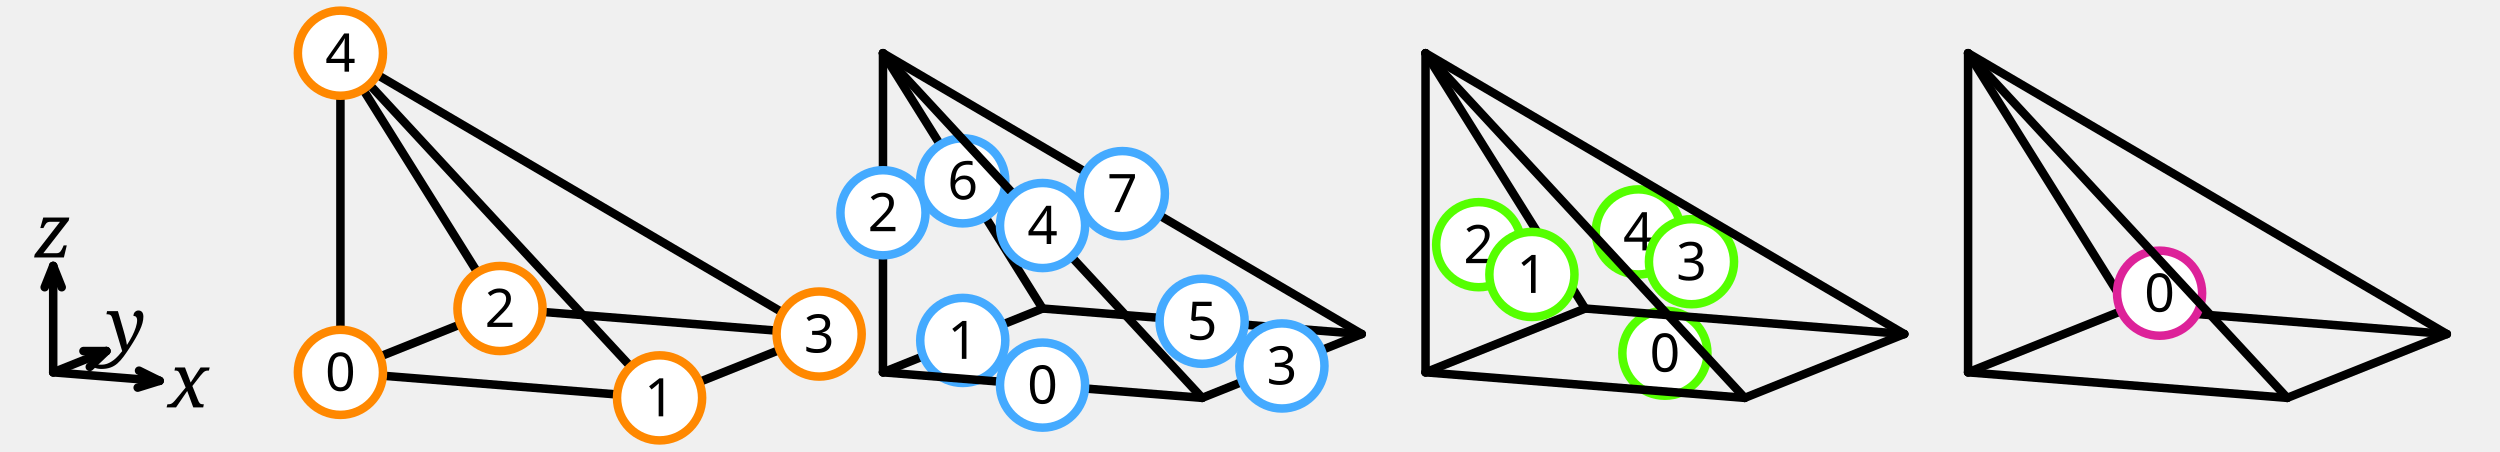
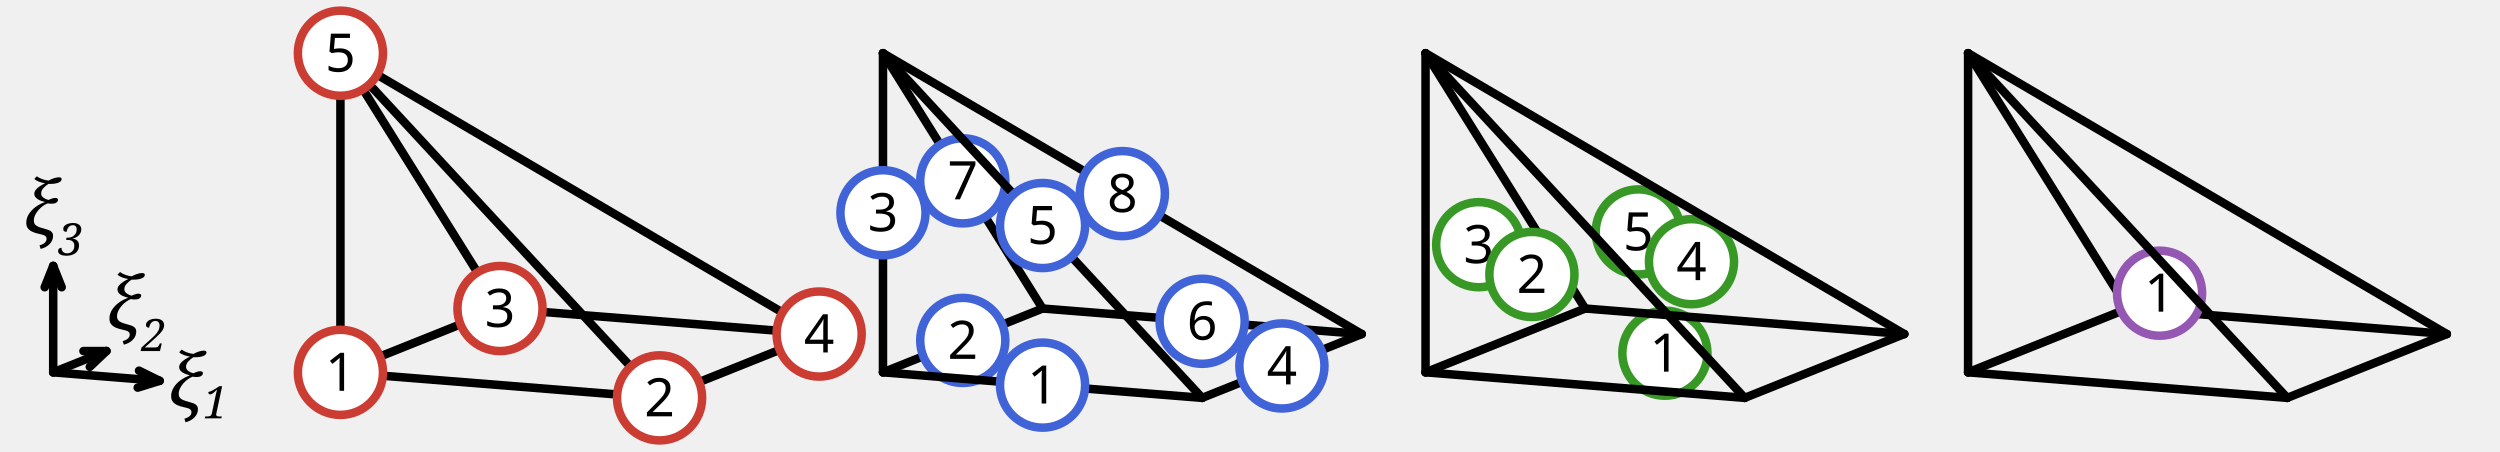
<svg xmlns="http://www.w3.org/2000/svg" width="1175.0" height="212.0">
  <line x1="25.0" y1="175.0" x2="75.0" y2="179.0" stroke="#000000" stroke-width="4.0" stroke-linecap="round" />
  <line x1="64.713" y1="182.19" x2="75.0" y2="179.0" stroke="#000000" stroke-width="4.0" stroke-linecap="round" />
  <line x1="65.351" y1="174.215" x2="75.0" y2="179.0" stroke="#000000" stroke-width="4.0" stroke-linecap="round" />
  <line x1="25.0" y1="175.0" x2="50.0" y2="165.0" stroke="#000000" stroke-width="4.0" stroke-linecap="round" />
  <line x1="42.201" y1="172.428" x2="50.0" y2="165.0" stroke="#000000" stroke-width="4.0" stroke-linecap="round" />
  <line x1="39.23" y1="165.0" x2="50.0" y2="165.0" stroke="#000000" stroke-width="4.0" stroke-linecap="round" />
  <line x1="25.0" y1="175.0" x2="25.0" y2="125.0" stroke="#000000" stroke-width="4.0" stroke-linecap="round" />
  <line x1="29" y1="135.0" x2="25.0" y2="125.0" stroke="#000000" stroke-width="4.0" stroke-linecap="round" />
  <line x1="21" y1="135.0" x2="25.0" y2="125.0" stroke="#000000" stroke-width="4.0" stroke-linecap="round" />
-   <text x="79.0" y="179.32" fill="#000000" font-size="35" style="dominant-baseline:middle;text-anchor:left;font-family:'CMU Serif',serif;font-style:italic">x</text>
-   <text x="50.0" y="165.0" fill="#000000" font-size="35" style="dominant-baseline:bottom;text-anchor:left;font-family:'CMU Serif',serif;font-style:italic">y</text>
-   <text x="25.0" y="121.0" fill="#000000" font-size="35" style="dominant-baseline:bottom;text-anchor:middle;font-family:'CMU Serif',serif;font-style:italic">z</text>
+   <text x="79.0" y="179.32" fill="#000000" font-size="35" style="dominant-baseline:middle;text-anchor:left;font-family:'CMU Serif',serif;font-style:italic">ξ<tspan dy="10" style="font-size:60%;">1</tspan>
+   </text>
+   <text x="50.0" y="155.0" fill="#000000" font-size="35" style="dominant-baseline:bottom;text-anchor:left;font-family:'CMU Serif',serif;font-style:italic">ξ<tspan dy="10" style="font-size:60%;">2</tspan>
+   </text>
+   <text x="25.0" y="110.0" fill="#000000" font-size="35" style="dominant-baseline:bottom;text-anchor:middle;font-family:'CMU Serif',serif;font-style:italic">ξ<tspan dy="10" style="font-size:60%;">3</tspan>
+   </text>
  <line x1="235.0" y1="145.0" x2="385.0" y2="157.0" stroke="#000000" stroke-width="4.0" stroke-linecap="round" />
  <line x1="160.0" y1="175.0" x2="235.0" y2="145.0" stroke="#000000" stroke-width="4.0" stroke-linecap="round" />
  <line x1="235.0" y1="145.0" x2="160.0" y2="25.0" stroke="#000000" stroke-width="4.0" stroke-linecap="round" />
-   <circle cx="235.0" cy="145.0" r="20.0" stroke="#FF8800" stroke-width="4.0" fill="#FFFFFF" />
-   <text x="235.0" y="145.0" fill="#000000" font-size="25" style="text-anchor:middle;dominant-baseline:middle;font-family:'Varela Round',sans-serif">2</text>
+   <circle cx="235.0" cy="145.0" r="20.0" stroke="#CB3C33" stroke-width="4.0" fill="#FFFFFF" />
+   <text x="235.0" y="145.0" fill="#000000" font-size="25" style="text-anchor:middle;dominant-baseline:middle;font-family:'Varela Round',sans-serif">3</text>
  <line x1="310.0" y1="187.0" x2="385.0" y2="157.0" stroke="#000000" stroke-width="4.0" stroke-linecap="round" />
  <line x1="385.0" y1="157.0" x2="160.0" y2="25.0" stroke="#000000" stroke-width="4.0" stroke-linecap="round" />
-   <circle cx="385.0" cy="157.0" r="20.0" stroke="#FF8800" stroke-width="4.0" fill="#FFFFFF" />
-   <text x="385.0" y="157.0" fill="#000000" font-size="25" style="text-anchor:middle;dominant-baseline:middle;font-family:'Varela Round',sans-serif">3</text>
+   <circle cx="385.0" cy="157.0" r="20.0" stroke="#CB3C33" stroke-width="4.0" fill="#FFFFFF" />
+   <text x="385.0" y="157.0" fill="#000000" font-size="25" style="text-anchor:middle;dominant-baseline:middle;font-family:'Varela Round',sans-serif">4</text>
  <line x1="160.0" y1="175.0" x2="310.0" y2="187.0" stroke="#000000" stroke-width="4.0" stroke-linecap="round" />
  <line x1="160.0" y1="175.0" x2="160.0" y2="25.0" stroke="#000000" stroke-width="4.0" stroke-linecap="round" />
  <line x1="310.0" y1="187.0" x2="160.0" y2="25.0" stroke="#000000" stroke-width="4.0" stroke-linecap="round" />
-   <circle cx="160.0" cy="175.0" r="20.0" stroke="#FF8800" stroke-width="4.0" fill="#FFFFFF" />
-   <text x="160.0" y="175.0" fill="#000000" font-size="25" style="text-anchor:middle;dominant-baseline:middle;font-family:'Varela Round',sans-serif">0</text>
-   <circle cx="310.0" cy="187.0" r="20.0" stroke="#FF8800" stroke-width="4.0" fill="#FFFFFF" />
-   <text x="310.0" y="187.0" fill="#000000" font-size="25" style="text-anchor:middle;dominant-baseline:middle;font-family:'Varela Round',sans-serif">1</text>
-   <circle cx="160.0" cy="25.0" r="20.0" stroke="#FF8800" stroke-width="4.0" fill="#FFFFFF" />
-   <text x="160.0" y="25.0" fill="#000000" font-size="25" style="text-anchor:middle;dominant-baseline:middle;font-family:'Varela Round',sans-serif">4</text>
+   <circle cx="160.0" cy="175.0" r="20.0" stroke="#CB3C33" stroke-width="4.0" fill="#FFFFFF" />
+   <text x="160.0" y="175.0" fill="#000000" font-size="25" style="text-anchor:middle;dominant-baseline:middle;font-family:'Varela Round',sans-serif">1</text>
+   <circle cx="310.0" cy="187.0" r="20.0" stroke="#CB3C33" stroke-width="4.0" fill="#FFFFFF" />
+   <text x="310.0" y="187.0" fill="#000000" font-size="25" style="text-anchor:middle;dominant-baseline:middle;font-family:'Varela Round',sans-serif">2</text>
+   <circle cx="160.0" cy="25.0" r="20.0" stroke="#CB3C33" stroke-width="4.0" fill="#FFFFFF" />
+   <text x="160.0" y="25.0" fill="#000000" font-size="25" style="text-anchor:middle;dominant-baseline:middle;font-family:'Varela Round',sans-serif">5</text>
  <line x1="490.0" y1="145.0" x2="640.0" y2="157.0" stroke="#000000" stroke-width="4.0" stroke-linecap="round" />
-   <circle cx="565.0" cy="151.0" r="20.0" stroke="#44AAFF" stroke-width="4.0" fill="#FFFFFF" />
-   <text x="565.0" y="151.0" fill="#000000" font-size="25" style="text-anchor:middle;dominant-baseline:middle;font-family:'Varela Round',sans-serif">5</text>
+   <circle cx="565.0" cy="151.0" r="20.0" stroke="#4063D8" stroke-width="4.0" fill="#FFFFFF" />
+   <text x="565.0" y="151.0" fill="#000000" font-size="25" style="text-anchor:middle;dominant-baseline:middle;font-family:'Varela Round',sans-serif">6</text>
  <line x1="415.0" y1="175.0" x2="490.0" y2="145.0" stroke="#000000" stroke-width="4.0" stroke-linecap="round" />
-   <circle cx="452.5" cy="160.0" r="20.0" stroke="#44AAFF" stroke-width="4.0" fill="#FFFFFF" />
-   <text x="452.5" y="160.0" fill="#000000" font-size="25" style="text-anchor:middle;dominant-baseline:middle;font-family:'Varela Round',sans-serif">1</text>
+   <circle cx="452.5" cy="160.0" r="20.0" stroke="#4063D8" stroke-width="4.0" fill="#FFFFFF" />
+   <text x="452.5" y="160.0" fill="#000000" font-size="25" style="text-anchor:middle;dominant-baseline:middle;font-family:'Varela Round',sans-serif">2</text>
  <line x1="490.0" y1="145.0" x2="415.0" y2="25.0" stroke="#000000" stroke-width="4.0" stroke-linecap="round" />
-   <circle cx="452.5" cy="85.0" r="20.0" stroke="#44AAFF" stroke-width="4.0" fill="#FFFFFF" />
-   <text x="452.5" y="85.0" fill="#000000" font-size="25" style="text-anchor:middle;dominant-baseline:middle;font-family:'Varela Round',sans-serif">6</text>
+   <circle cx="452.5" cy="85.0" r="20.0" stroke="#4063D8" stroke-width="4.0" fill="#FFFFFF" />
+   <text x="452.5" y="85.0" fill="#000000" font-size="25" style="text-anchor:middle;dominant-baseline:middle;font-family:'Varela Round',sans-serif">7</text>
  <line x1="565.0" y1="187.0" x2="640.0" y2="157.0" stroke="#000000" stroke-width="4.0" stroke-linecap="round" />
-   <circle cx="602.5" cy="172.0" r="20.0" stroke="#44AAFF" stroke-width="4.0" fill="#FFFFFF" />
-   <text x="602.5" y="172.0" fill="#000000" font-size="25" style="text-anchor:middle;dominant-baseline:middle;font-family:'Varela Round',sans-serif">3</text>
+   <circle cx="602.5" cy="172.0" r="20.0" stroke="#4063D8" stroke-width="4.0" fill="#FFFFFF" />
+   <text x="602.5" y="172.0" fill="#000000" font-size="25" style="text-anchor:middle;dominant-baseline:middle;font-family:'Varela Round',sans-serif">4</text>
  <line x1="640.0" y1="157.0" x2="415.0" y2="25.0" stroke="#000000" stroke-width="4.0" stroke-linecap="round" />
-   <circle cx="527.5" cy="91.0" r="20.0" stroke="#44AAFF" stroke-width="4.0" fill="#FFFFFF" />
-   <text x="527.5" y="91.0" fill="#000000" font-size="25" style="text-anchor:middle;dominant-baseline:middle;font-family:'Varela Round',sans-serif">7</text>
+   <circle cx="527.5" cy="91.0" r="20.0" stroke="#4063D8" stroke-width="4.0" fill="#FFFFFF" />
+   <text x="527.5" y="91.0" fill="#000000" font-size="25" style="text-anchor:middle;dominant-baseline:middle;font-family:'Varela Round',sans-serif">8</text>
  <line x1="415.0" y1="175.0" x2="565.0" y2="187.0" stroke="#000000" stroke-width="4.0" stroke-linecap="round" />
-   <circle cx="490.0" cy="181.0" r="20.0" stroke="#44AAFF" stroke-width="4.0" fill="#FFFFFF" />
-   <text x="490.0" y="181.0" fill="#000000" font-size="25" style="text-anchor:middle;dominant-baseline:middle;font-family:'Varela Round',sans-serif">0</text>
+   <circle cx="490.0" cy="181.0" r="20.0" stroke="#4063D8" stroke-width="4.0" fill="#FFFFFF" />
+   <text x="490.0" y="181.0" fill="#000000" font-size="25" style="text-anchor:middle;dominant-baseline:middle;font-family:'Varela Round',sans-serif">1</text>
  <line x1="415.0" y1="175.0" x2="415.0" y2="25.0" stroke="#000000" stroke-width="4.0" stroke-linecap="round" />
-   <circle cx="415.0" cy="100.0" r="20.0" stroke="#44AAFF" stroke-width="4.0" fill="#FFFFFF" />
-   <text x="415.0" y="100.0" fill="#000000" font-size="25" style="text-anchor:middle;dominant-baseline:middle;font-family:'Varela Round',sans-serif">2</text>
+   <circle cx="415.0" cy="100.0" r="20.0" stroke="#4063D8" stroke-width="4.0" fill="#FFFFFF" />
+   <text x="415.0" y="100.0" fill="#000000" font-size="25" style="text-anchor:middle;dominant-baseline:middle;font-family:'Varela Round',sans-serif">3</text>
  <line x1="565.0" y1="187.0" x2="415.0" y2="25.0" stroke="#000000" stroke-width="4.0" stroke-linecap="round" />
-   <circle cx="490.0" cy="106.0" r="20.0" stroke="#44AAFF" stroke-width="4.0" fill="#FFFFFF" />
-   <text x="490.0" y="106.0" fill="#000000" font-size="25" style="text-anchor:middle;dominant-baseline:middle;font-family:'Varela Round',sans-serif">4</text>
-   <circle cx="782.5" cy="166.0" r="20.0" stroke="#55FF00" stroke-width="4.0" fill="#FFFFFF" />
-   <text x="782.5" y="166.0" fill="#000000" font-size="25" style="text-anchor:middle;dominant-baseline:middle;font-family:'Varela Round',sans-serif">0</text>
-   <circle cx="770.0" cy="109.0" r="20.0" stroke="#55FF00" stroke-width="4.0" fill="#FFFFFF" />
-   <text x="770.0" y="109.0" fill="#000000" font-size="25" style="text-anchor:middle;dominant-baseline:middle;font-family:'Varela Round',sans-serif">4</text>
+   <circle cx="490.0" cy="106.0" r="20.0" stroke="#4063D8" stroke-width="4.0" fill="#FFFFFF" />
+   <text x="490.0" y="106.0" fill="#000000" font-size="25" style="text-anchor:middle;dominant-baseline:middle;font-family:'Varela Round',sans-serif">5</text>
+   <circle cx="782.5" cy="166.0" r="20.0" stroke="#389826" stroke-width="4.0" fill="#FFFFFF" />
+   <text x="782.5" y="166.0" fill="#000000" font-size="25" style="text-anchor:middle;dominant-baseline:middle;font-family:'Varela Round',sans-serif">1</text>
+   <circle cx="770.0" cy="109.0" r="20.0" stroke="#389826" stroke-width="4.0" fill="#FFFFFF" />
+   <text x="770.0" y="109.0" fill="#000000" font-size="25" style="text-anchor:middle;dominant-baseline:middle;font-family:'Varela Round',sans-serif">5</text>
  <line x1="745.0" y1="145.0" x2="895.0" y2="157.0" stroke="#000000" stroke-width="4.0" stroke-linecap="round" />
-   <circle cx="695.0" cy="115.0" r="20.0" stroke="#55FF00" stroke-width="4.0" fill="#FFFFFF" />
-   <text x="695.0" y="115.0" fill="#000000" font-size="25" style="text-anchor:middle;dominant-baseline:middle;font-family:'Varela Round',sans-serif">2</text>
+   <circle cx="695.0" cy="115.0" r="20.0" stroke="#389826" stroke-width="4.0" fill="#FFFFFF" />
+   <text x="695.0" y="115.0" fill="#000000" font-size="25" style="text-anchor:middle;dominant-baseline:middle;font-family:'Varela Round',sans-serif">3</text>
  <line x1="670.0" y1="175.0" x2="745.0" y2="145.0" stroke="#000000" stroke-width="4.0" stroke-linecap="round" />
  <line x1="745.0" y1="145.0" x2="670.0" y2="25.0" stroke="#000000" stroke-width="4.0" stroke-linecap="round" />
-   <circle cx="795.0" cy="123.0" r="20.0" stroke="#55FF00" stroke-width="4.0" fill="#FFFFFF" />
-   <text x="795.0" y="123.0" fill="#000000" font-size="25" style="text-anchor:middle;dominant-baseline:middle;font-family:'Varela Round',sans-serif">3</text>
+   <circle cx="795.0" cy="123.0" r="20.0" stroke="#389826" stroke-width="4.0" fill="#FFFFFF" />
+   <text x="795.0" y="123.0" fill="#000000" font-size="25" style="text-anchor:middle;dominant-baseline:middle;font-family:'Varela Round',sans-serif">4</text>
  <line x1="820.0" y1="187.0" x2="895.0" y2="157.0" stroke="#000000" stroke-width="4.0" stroke-linecap="round" />
  <line x1="895.0" y1="157.0" x2="670.0" y2="25.0" stroke="#000000" stroke-width="4.0" stroke-linecap="round" />
-   <circle cx="720.0" cy="129.0" r="20.0" stroke="#55FF00" stroke-width="4.0" fill="#FFFFFF" />
-   <text x="720.0" y="129.0" fill="#000000" font-size="25" style="text-anchor:middle;dominant-baseline:middle;font-family:'Varela Round',sans-serif">1</text>
+   <circle cx="720.0" cy="129.0" r="20.0" stroke="#389826" stroke-width="4.0" fill="#FFFFFF" />
+   <text x="720.0" y="129.0" fill="#000000" font-size="25" style="text-anchor:middle;dominant-baseline:middle;font-family:'Varela Round',sans-serif">2</text>
  <line x1="670.0" y1="175.0" x2="820.0" y2="187.0" stroke="#000000" stroke-width="4.0" stroke-linecap="round" />
  <line x1="670.0" y1="175.0" x2="670.0" y2="25.0" stroke="#000000" stroke-width="4.0" stroke-linecap="round" />
  <line x1="820.0" y1="187.0" x2="670.0" y2="25.0" stroke="#000000" stroke-width="4.0" stroke-linecap="round" />
  <line x1="1000.0" y1="145.0" x2="1150.0" y2="157.0" stroke="#000000" stroke-width="4.0" stroke-linecap="round" />
  <line x1="925.0" y1="175.0" x2="1000.0" y2="145.0" stroke="#000000" stroke-width="4.0" stroke-linecap="round" />
  <line x1="1000.0" y1="145.0" x2="925.0" y2="25.0" stroke="#000000" stroke-width="4.0" stroke-linecap="round" />
-   <circle cx="1015.0" cy="137.8" r="20.0" stroke="#DD2299" stroke-width="4.0" fill="#FFFFFF" />
-   <text x="1015.0" y="137.8" fill="#000000" font-size="25" style="text-anchor:middle;dominant-baseline:middle;font-family:'Varela Round',sans-serif">0</text>
+   <circle cx="1015.0" cy="137.8" r="20.0" stroke="#9558B2" stroke-width="4.0" fill="#FFFFFF" />
+   <text x="1015.0" y="137.8" fill="#000000" font-size="25" style="text-anchor:middle;dominant-baseline:middle;font-family:'Varela Round',sans-serif">1</text>
  <line x1="1075.0" y1="187.0" x2="1150.0" y2="157.0" stroke="#000000" stroke-width="4.0" stroke-linecap="round" />
  <line x1="1150.0" y1="157.0" x2="925.0" y2="25.0" stroke="#000000" stroke-width="4.0" stroke-linecap="round" />
  <line x1="925.0" y1="175.0" x2="1075.0" y2="187.0" stroke="#000000" stroke-width="4.0" stroke-linecap="round" />
  <line x1="925.0" y1="175.0" x2="925.0" y2="25.0" stroke="#000000" stroke-width="4.0" stroke-linecap="round" />
  <line x1="1075.0" y1="187.0" x2="925.0" y2="25.0" stroke="#000000" stroke-width="4.0" stroke-linecap="round" />
</svg>
